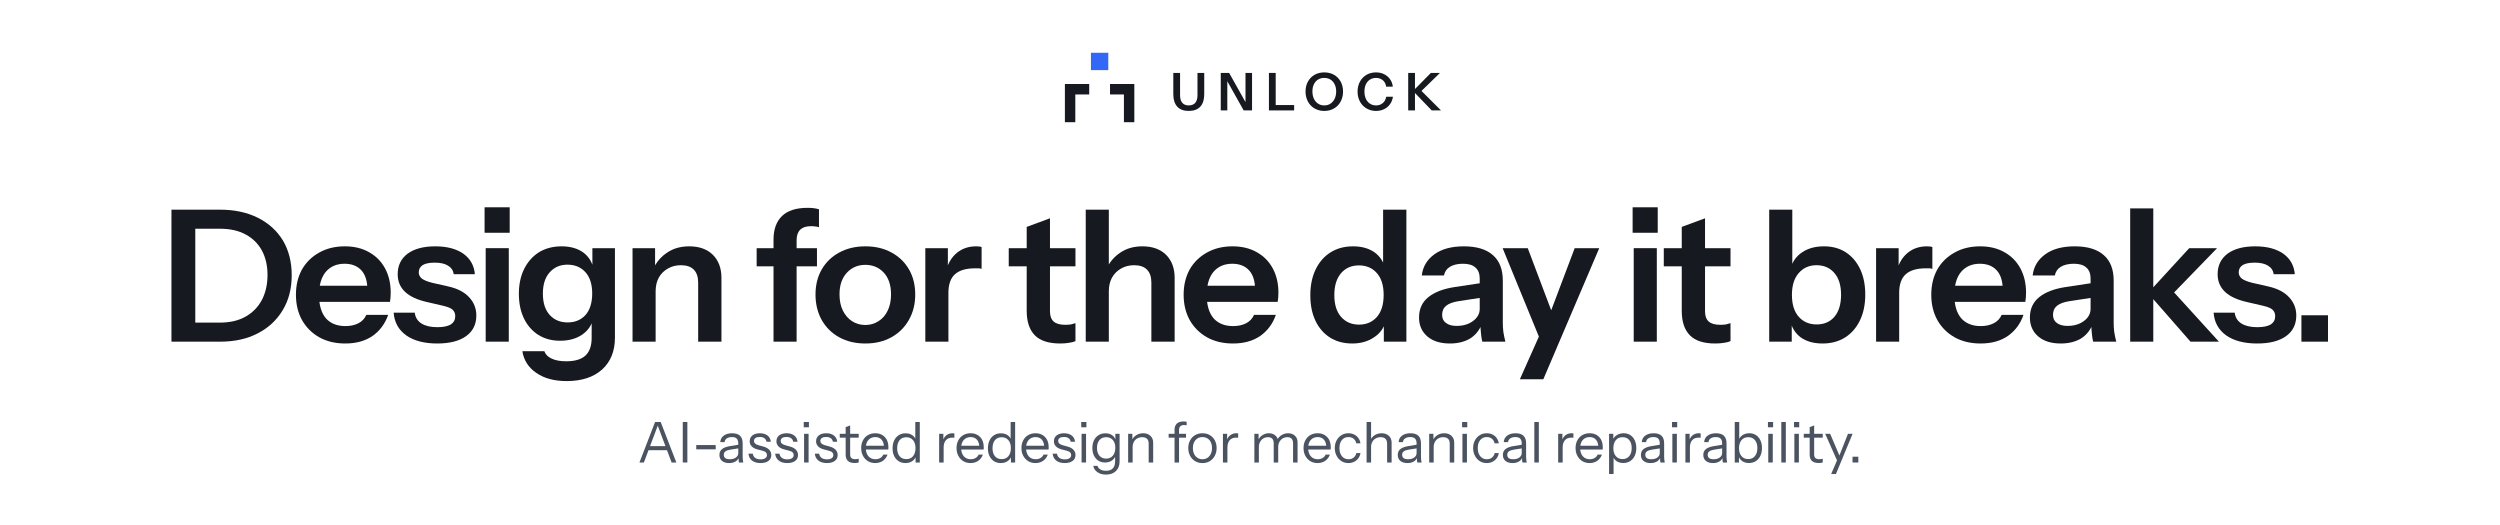
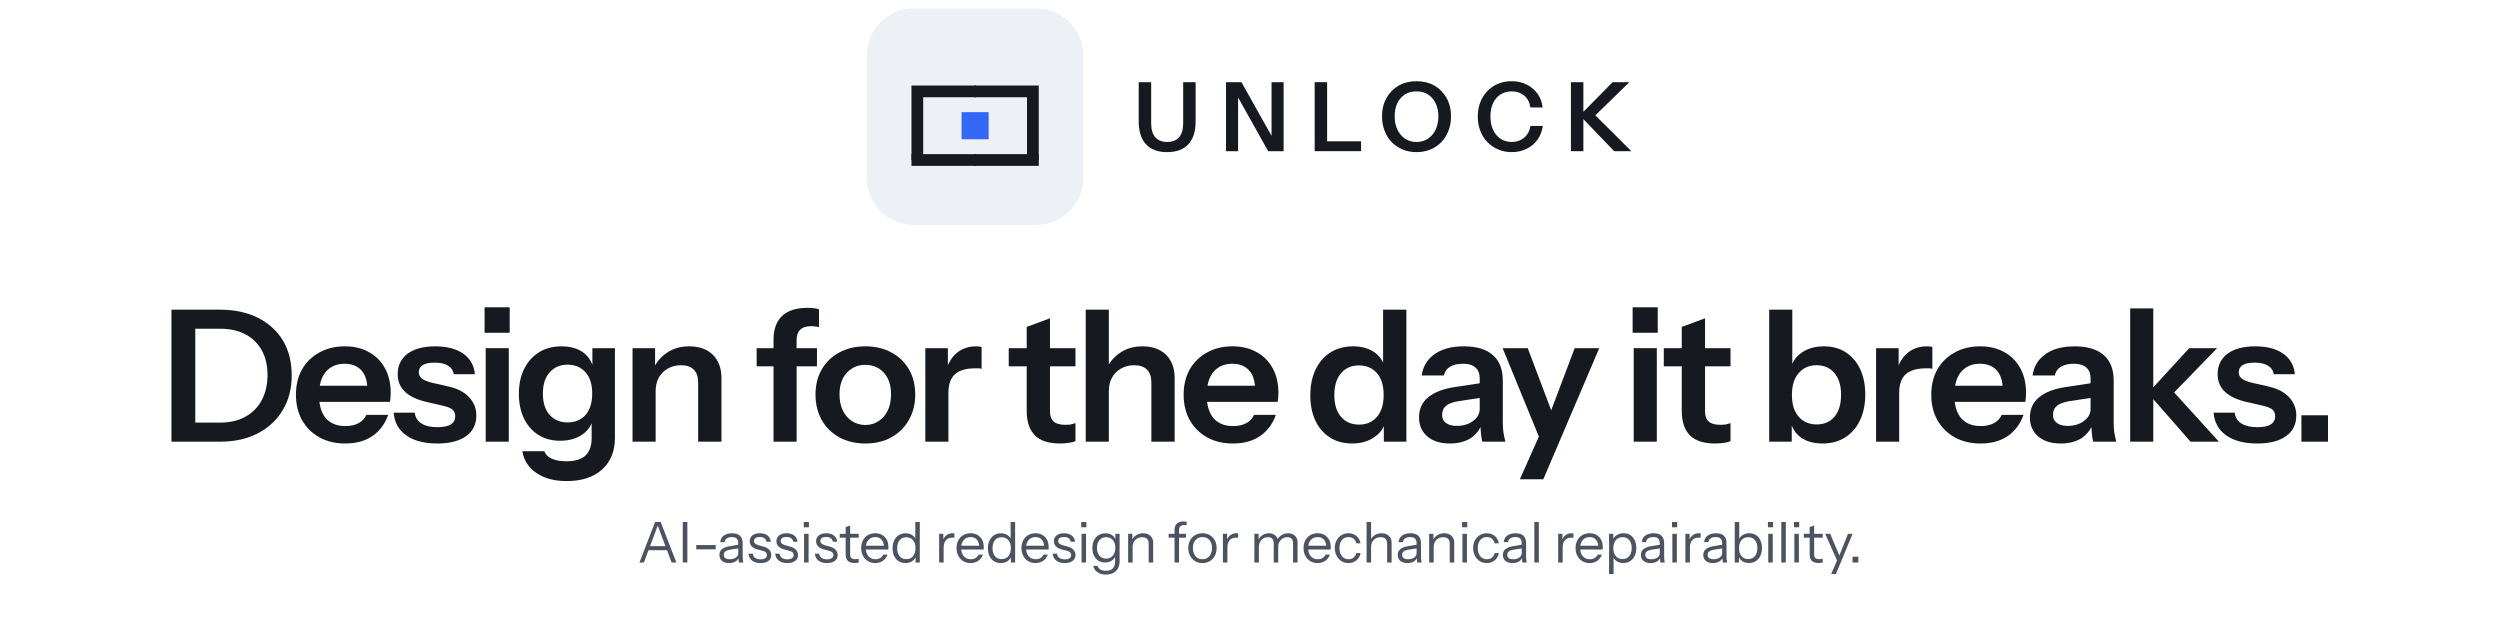
- <svg xmlns="http://www.w3.org/2000/svg" viewBox="0 0 1200 252" width="1200" height="252" role="img" aria-labelledby="t d">
+ <svg xmlns="http://www.w3.org/2000/svg" viewBox="0 0 1200 300" width="1200" height="300" role="img" aria-labelledby="t d">
  <defs>
+     <style>
+ @keyframes unlatch-top{0%,6%{stroke-dashoffset:0}24%,76%{stroke-dashoffset:14}94%,100%{stroke-dashoffset:0}}
+ @keyframes unlatch-bottom{0%,6%{stroke-dashoffset:0}22%,78%{stroke-dashoffset:100}94%,100%{stroke-dashoffset:0}}
+ @keyframes float-up{0%,20%{transform:translateY(0)}48%{transform:translateY(-46px)}54%,60%{transform:translateY(-44px)}86%,100%{transform:translateY(0)}}
+ .arm,.base{stroke-dasharray:100 100}
+ .arm{animation:unlatch-top 4.6s cubic-bezier(.65,0,.35,1) infinite}
+ .base{animation:unlatch-bottom 4.6s cubic-bezier(.65,0,.35,1) infinite}
+ .sq{transform-origin:60px 65px;animation:float-up 4.6s cubic-bezier(.55,0,.25,1) infinite}
+ @media (prefers-reduced-motion:reduce){
+ .arm,.base,.sq{animation:none}
+ .arm{stroke-dashoffset:14}
+ .base{stroke-dashoffset:100}
+ .sq{transform:translateY(-44px)}
+ }
+ </style>
    <path id="g0" d="M351 -10Q205 -10 130 73Q55 156 55 311V720H185V292Q185 193 229 144Q273 96 352 96Q431 96 475 144Q519 193 519 291V720H649V310Q649 156 574 73Q498 -10 351 -10Z" />
    <path id="g1" d="M62 0V720H223L574 94L537 85V720H663V0H502L151 626L188 635V0Z" />
    <path id="g2" d="M62 0V720H192V0ZM124 0V103H546V0Z" />
    <path id="g3" d="M397 -10Q319 -10 253 17Q187 44 138 94Q90 144 64 212Q37 281 37 363Q37 472 83 554Q129 637 210 684Q292 730 396 730Q502 730 584 684Q665 637 711 554Q757 471 757 362Q757 280 730 212Q704 144 656 94Q607 44 541 17Q475 -10 397 -10ZM396 96Q464 96 516 130Q567 164 596 224Q625 285 625 364Q625 442 596 500Q568 559 516 592Q465 624 396 624Q328 624 276 592Q225 559 197 501Q169 443 169 364Q169 284 198 224Q226 164 278 130Q329 96 396 96Z" />
    <path id="g4" d="M391 -10Q314 -10 250 18Q185 45 137 95Q89 145 63 213Q37 281 37 362Q37 443 63 510Q89 577 136 626Q184 676 248 703Q313 730 391 730Q477 730 546 696Q615 662 660 600Q704 539 714 456H586Q574 537 521 580Q468 624 392 624Q325 624 275 592Q225 560 197 502Q169 443 169 363Q169 281 197 222Q225 162 276 129Q327 96 393 96Q467 96 520 140Q573 183 587 263H716Q704 181 660 119Q615 57 546 24Q477 -10 391 -10Z" />
    <path id="g5" d="M62 0V720H192V0ZM156 374 497 720H672L317 374ZM513 0 154 374H317L692 0Z" />
    <path id="g6" d="M141 0V104H327Q409 104 467 137Q525 170 556 229Q586 288 586 364Q586 439 556 496Q525 553 468 584Q410 616 327 616H143V720H327Q445 720 533 676Q621 632 670 552Q718 471 718 362Q718 253 669 172Q620 90 532 45Q445 0 328 0ZM62 0V720H192V0Z" />
    <path id="g7" d="M296 -10Q215 -10 154 24Q94 58 60 118Q27 178 27 256Q27 334 60 394Q94 453 154 486Q214 520 294 520Q370 520 426 488Q482 457 513 400Q544 343 544 267Q544 253 543 241Q542 229 540 217H105V305H443L417 281Q417 353 384 389Q351 425 292 425Q228 425 190 381Q153 337 153 254Q153 172 190 128Q228 85 297 85Q337 85 367 100Q397 115 411 146H530Q505 74 446 32Q386 -10 296 -10Z" />
    <path id="g8" d="M262 -10Q156 -10 93 34Q30 79 24 158H139Q144 119 176 99Q208 79 262 79Q311 79 336 94Q360 110 360 139Q360 160 346 174Q332 187 293 196L211 215Q127 233 86 272Q46 310 46 368Q46 439 100 480Q155 520 251 520Q346 520 404 480Q461 439 467 368H352Q347 399 320 415Q294 431 248 431Q205 431 183 418Q161 404 161 378Q161 358 178 344Q195 331 235 321L323 301Q398 284 436 242Q475 200 475 143Q475 70 419 30Q363 -10 262 -10Z" />
    <path id="g9" d="M67 0V510H193V0ZM61 594V733H198V594Z" />
    <path id="g10" d="M291 -215Q190 -215 126 -171Q61 -127 49 -52H169Q178 -78 208 -92Q239 -107 288 -107Q359 -107 393 -76Q427 -44 427 20V130L436 128Q424 72 375 38Q326 5 255 5Q187 5 136 37Q86 69 58 126Q30 184 30 261Q30 339 59 397Q88 455 140 488Q193 520 263 520Q335 520 382 486Q428 451 439 390L431 389V510H554V21Q554 -88 484 -152Q413 -215 291 -215ZM296 105Q357 105 394 146Q430 188 430 263Q430 338 393 379Q356 420 295 420Q235 420 198 378Q161 337 161 262Q161 187 198 146Q235 105 296 105Z" />
    <path id="g11" d="M67 0V510H190V390H193V0ZM425 0V322Q425 369 401 393Q377 417 331 417Q291 417 260 399Q228 381 210 349Q193 317 193 275L180 397Q206 453 256 486Q306 520 376 520Q459 520 506 473Q552 426 552 348V0Z" />
    <path id="g12" d="" />
    <path id="g13" d="M107 0V557Q107 641 154 686Q200 730 293 730Q314 730 328 728Q342 726 355 722V624Q348 627 337 628Q326 630 312 630Q272 630 252 610Q233 591 233 554V0ZM15 411V510H344V411Z" />
    <path id="g14" d="M299 -10Q218 -10 156 24Q95 58 61 118Q27 179 27 257Q27 335 61 394Q95 453 156 486Q218 520 299 520Q381 520 442 486Q503 453 537 394Q571 335 571 257Q571 179 536 118Q502 58 441 24Q380 -10 299 -10ZM299 91Q339 91 371 112Q403 132 421 170Q439 207 439 258Q439 333 400 376Q360 419 299 419Q238 419 198 376Q158 333 158 258Q158 207 176 170Q195 132 226 112Q258 91 299 91Z" />
    <path id="g15" d="M67 0V510H190V387H193V0ZM193 266 180 387Q198 452 241 486Q284 520 344 520Q365 520 374 516V397Q369 399 360 400Q351 400 338 400Q265 400 229 368Q193 336 193 266Z" />
    <path id="g16" d="M296 -10Q202 -10 158 34Q113 79 113 168V626L240 673V165Q240 128 260 110Q280 92 323 92Q340 92 354 94Q367 97 379 101V3Q367 -3 345 -6Q323 -10 296 -10ZM15 411V510H379V411Z" />
    <path id="g17" d="M67 0V720H193V0ZM425 0V322Q425 369 401 393Q377 417 331 417Q291 417 260 399Q228 381 210 349Q193 317 193 275L180 397Q206 453 256 486Q306 520 376 520Q459 520 506 473Q552 426 552 348V0Z" />
    <path id="g18" d="M431 0V115L441 113Q428 57 378 24Q328 -10 259 -10Q189 -10 138 22Q86 55 58 114Q30 173 30 253Q30 334 59 394Q88 454 140 487Q193 520 263 520Q335 520 382 486Q429 451 440 390L427 389V720H554V0ZM296 93Q357 93 394 136Q430 178 430 255Q430 332 393 374Q356 416 295 416Q235 416 198 374Q161 331 161 254Q161 177 198 135Q235 93 296 93Z" />
    <path id="g19" d="M385 0Q380 20 378 44Q375 68 375 102H371V344Q371 384 348 404Q326 425 280 425Q235 425 208 408Q182 392 176 361H55Q63 432 123 476Q183 520 284 520Q389 520 443 472Q497 425 497 333V102Q497 78 500 53Q504 28 511 0ZM208 -10Q131 -10 86 28Q40 67 40 132Q40 202 91 243Q142 284 235 298L394 322V242L256 221Q211 214 188 196Q166 178 166 146Q166 117 187 102Q208 86 245 86Q299 86 335 113Q371 140 371 179L385 102Q365 47 320 18Q274 -10 208 -10Z" />
    <path id="g20" d="M99 -205 231 91 254 129 398 510H532L227 -205ZM212 5 5 510H142L315 52Z" />
    <path id="g21" d="M358 -10Q285 -10 238 24Q192 59 181 120L190 121V0H67V720H193V395L184 397Q197 454 246 487Q294 520 366 520Q434 520 484 488Q535 455 563 396Q591 337 591 257Q591 176 562 116Q533 56 481 23Q429 -10 358 -10ZM326 94Q387 94 423 136Q459 179 459 256Q459 333 422 375Q386 417 325 417Q265 417 228 374Q191 332 191 255Q191 178 228 136Q265 94 326 94Z" />
    <path id="g22" d="M67 0V727H193V0ZM396 0 164 265 389 510H541L281 242L288 289L551 0Z" />
    <path id="g23" d="M65 0V144H210V0Z" />
    <path id="g24" d="M36 0 314 720H386L115 0ZM608 0 337 720H414L692 0ZM174 291H550V219H174Z" />
    <path id="g25" d="M86 0V720H168V0Z" />
    <path id="g26" d="M80 234V310H426V234Z" />
    <path id="g27" d="M393 0Q389 17 388 39Q386 61 386 95H381V339Q381 397 354 424Q328 452 269 452Q211 452 176 428Q142 405 138 362H61Q66 436 123 478Q180 520 272 520Q367 520 413 475Q459 430 459 340V95Q459 73 462 50Q465 26 470 0ZM218 -10Q139 -10 92 28Q46 67 46 134Q46 201 92 238Q138 275 226 290L404 320V254L238 228Q182 219 153 198Q124 177 124 137Q124 98 150 78Q177 58 229 58Q296 58 338 88Q381 119 381 168L394 97Q378 46 332 18Q285 -10 218 -10Z" />
    <path id="g28" d="M253 -10Q159 -10 103 34Q47 77 39 157H116Q123 108 159 82Q195 56 255 56Q308 56 338 76Q368 96 368 133Q368 159 351 178Q334 198 283 211L201 232Q131 250 96 288Q61 325 61 377Q61 443 110 482Q159 520 243 520Q326 520 378 480Q430 440 437 369H360Q353 410 322 432Q291 454 240 454Q191 454 164 436Q137 417 137 383Q137 357 156 338Q176 319 222 306L302 284Q373 265 409 226Q445 187 445 132Q445 65 394 28Q343 -10 253 -10Z" />
    <path id="g29" d="M80 0V510H160V0ZM74 626V720H166V626Z" />
    <path id="g30" d="M284 -9Q199 -9 160 30Q122 68 122 141V629L202 659V142Q202 99 224 79Q246 59 296 59Q316 59 330 62Q345 64 354 68V0Q344 -4 326 -6Q307 -9 284 -9ZM17 442V510H354V442Z" />
    <path id="g31" d="M289 -10Q216 -10 160 24Q104 59 72 119Q40 179 40 257Q40 335 72 394Q103 454 160 487Q217 520 291 520Q362 520 414 489Q467 458 496 402Q524 346 524 270Q524 260 524 251Q523 242 521 231H100V298H472L446 261Q446 353 406 402Q365 452 291 452Q215 452 168 400Q122 347 122 258Q122 167 168 112Q215 58 293 58Q342 58 379 80Q416 101 433 141H509Q484 71 426 30Q367 -10 289 -10Z" />
    <path id="g32" d="M451 0V119L461 116Q442 58 392 24Q341 -10 271 -10Q202 -10 150 23Q99 56 70 115Q42 174 42 253Q42 333 71 393Q100 453 152 486Q204 519 274 519Q346 519 395 484Q444 449 462 385L446 383V720H526V0ZM286 60Q363 60 406 112Q450 165 450 256Q450 345 406 397Q362 449 286 449Q210 449 167 397Q124 345 124 253Q124 163 167 112Q210 60 286 60Z" />
    <path id="g33" d="" />
    <path id="g34" d="M80 0V510H155V380H160V0ZM160 266 147 387Q165 452 211 486Q257 520 317 520Q342 520 351 516V439Q346 441 337 442Q328 442 315 442Q239 442 200 396Q160 351 160 266Z" />
    <path id="g35" d="M283 -215Q192 -215 132 -172Q71 -130 58 -60H134Q145 -100 184 -124Q222 -147 288 -147Q366 -147 406 -104Q446 -62 446 20V129L456 127Q439 69 388 34Q337 0 267 0Q200 0 149 32Q98 65 70 123Q42 181 42 258Q42 336 71 395Q100 454 152 486Q205 519 275 519Q347 519 396 484Q444 449 460 384L451 383V510H526V20Q526 -89 461 -152Q396 -215 283 -215ZM287 69Q362 69 406 121Q450 173 450 262Q450 349 406 400Q362 450 287 450Q211 450 168 399Q124 348 124 259Q124 172 168 120Q212 69 287 69Z" />
    <path id="g36" d="M80 0V510H155V390H160V0ZM445 0V334Q445 392 416 421Q387 450 330 450Q280 450 242 428Q203 406 182 367Q160 328 160 276L147 397Q173 454 226 487Q280 520 348 520Q428 520 476 474Q525 429 525 355V0Z" />
    <path id="g37" d="M122 0V582Q122 652 162 691Q203 730 286 730Q306 730 318 728Q329 726 337 723V660Q330 662 318 664Q305 666 291 666Q245 666 224 643Q202 620 202 578V0ZM17 442V510H326V442Z" />
    <path id="g38" d="M292 -10Q217 -10 160 25Q103 60 72 120Q40 181 40 257Q40 334 72 393Q104 452 160 486Q217 520 292 520Q368 520 424 486Q481 452 512 393Q544 334 544 257Q544 181 512 120Q481 60 424 25Q368 -10 292 -10ZM292 58Q344 58 382 84Q420 109 441 154Q462 199 462 258Q462 346 416 399Q369 452 292 452Q216 452 169 399Q122 346 122 258Q122 199 143 154Q164 109 202 84Q241 58 292 58Z" />
    <path id="g39" d="M80 0V510H155V390H160V0ZM424 0V338Q424 396 398 423Q372 450 323 450Q277 450 240 428Q203 406 182 367Q160 328 160 276L147 397Q173 454 225 487Q277 520 338 520Q412 520 458 476Q504 433 504 359V0ZM768 0V338Q768 396 742 423Q716 450 667 450Q621 450 584 428Q547 406 526 367Q504 328 504 276L484 397Q510 454 564 487Q618 520 680 520Q754 520 801 476Q848 433 848 359V0Z" />
    <path id="g40" d="M282 -10Q212 -10 158 24Q103 59 72 120Q40 180 40 257Q40 334 72 393Q103 452 158 486Q212 520 281 520Q338 520 384 498Q429 476 458 436Q488 395 496 341H422Q412 390 376 421Q340 452 283 452Q234 452 198 428Q162 404 142 360Q122 316 122 257Q122 198 142 153Q162 108 198 83Q235 58 284 58Q339 58 376 88Q413 119 423 168H497Q488 115 458 74Q427 34 382 12Q337 -10 282 -10Z" />
    <path id="g41" d="M80 0V720H160V0ZM445 0V334Q445 392 416 421Q387 450 330 450Q280 450 242 428Q203 406 182 367Q160 328 160 276L147 397Q173 454 226 487Q280 520 348 520Q428 520 476 474Q525 429 525 355V0Z" />
    <path id="g42" d="M80 0V720H160V0Z" />
    <path id="g43" d="M332 -9Q260 -9 211 26Q162 61 144 125L160 127V-205H80V510H155V391L144 394Q163 453 216 486Q269 520 339 520Q407 520 458 487Q508 454 536 395Q564 336 564 257Q564 177 535 117Q506 57 454 24Q402 -9 332 -9ZM320 61Q396 61 439 114Q482 166 482 257Q482 347 439 398Q396 450 320 450Q244 450 200 398Q156 345 156 254Q156 165 200 113Q244 61 320 61Z" />
    <path id="g44" d="M332 -9Q260 -9 211 26Q162 61 144 125L155 127V0H80V720H160V391L149 394Q168 453 218 486Q269 520 339 520Q407 520 458 487Q508 454 536 395Q564 336 564 257Q564 177 535 117Q506 57 454 24Q402 -9 332 -9ZM320 61Q396 61 439 114Q482 166 482 257Q482 347 439 398Q396 450 320 450Q244 450 200 398Q156 345 156 254Q156 165 200 113Q244 61 320 61Z" />
    <path id="g45" d="M124 -205 238 60 256 88 423 510H505L209 -205ZM247 -5 18 510H106L303 49Z" />
    <path id="g46" d="M76 0V103H179V0Z" />
  </defs>
-   <path d="M511.15 58.67V40.33h11.67v5.00H516.15v13.33zM544.48 58.67V40.33h-11.67v5.00h6.67v13.33z" fill="#161a20" />
-   <rect x="523.65" y="25.33" width="8.33" height="8.33" fill="#3268f5" />
-   <g fill="#161a20" transform="translate(561.81 53.00) scale(0.025 -0.025)">
+   <g transform="translate(416.05 4.00) scale(0.8667)">
+     <rect width="120" height="120" rx="26" fill="#edf1f6" />
+     <g fill="none" stroke="#161a20" stroke-width="6.5" stroke-linejoin="miter">
+       <path class="arm" pathLength="100" d="M28 84V46H60.5" />
+       <path class="arm" pathLength="100" d="M92 84V46H59.5" />
+       <path class="base" pathLength="100" d="M24.75 84H60.5" />
+       <path class="base" pathLength="100" d="M95.25 84H59.5" />
+     </g>
+     <rect class="sq" x="52.5" y="57.5" width="15" height="15" fill="#3268f5" />
+   </g>
+   <g fill="#161a20" transform="translate(544.05 72.56) scale(0.046 -0.046)">
    <use href="#g0" x="0" y="0" />
    <use href="#g1" x="904" y="0" />
    <use href="#g2" x="1829" y="0" />
    <use href="#g3" x="2557" y="0" />
    <use href="#g4" x="3556" y="0" />
    <use href="#g5" x="4503" y="0" />
  </g>
-   <g fill="#161a20" transform="translate(76.84 164.00) scale(0.088 -0.088)">
+   <g fill="#161a20" transform="translate(76.84 212.00) scale(0.088 -0.088)">
    <use href="#g6" x="0" y="0" />
    <use href="#g7" x="714" y="0" />
    <use href="#g8" x="1250" y="0" />
    <use href="#g9" x="1709" y="0" />
    <use href="#g10" x="1927" y="0" />
    <use href="#g11" x="2510" y="0" />
    <use href="#g12" x="3084" y="0" />
    <use href="#g13" x="3239" y="0" />
    <use href="#g14" x="3548" y="0" />
    <use href="#g15" x="4107" y="0" />
    <use href="#g12" x="4459" y="0" />
    <use href="#g16" x="4614" y="0" />
    <use href="#g17" x="4982" y="0" />
    <use href="#g7" x="5556" y="0" />
    <use href="#g12" x="6089" y="0" />
    <use href="#g18" x="6244" y="0" />
    <use href="#g19" x="6827" y="0" />
    <use href="#g20" x="7318" y="0" />
    <use href="#g12" x="7816" y="0" />
    <use href="#g9" x="7971" y="0" />
    <use href="#g16" x="8187" y="0" />
    <use href="#g12" x="8555" y="0" />
    <use href="#g21" x="8710" y="0" />
    <use href="#g15" x="9293" y="0" />
    <use href="#g7" x="9634" y="0" />
    <use href="#g19" x="10159" y="0" />
    <use href="#g22" x="10679" y="0" />
    <use href="#g8" x="11177" y="0" />
    <use href="#g23" x="11615" y="0" />
  </g>
-   <g fill="#4b5360" transform="translate(305.96 222.00) scale(0.027 -0.027)">
+   <g fill="#4b5360" transform="translate(305.96 270.00) scale(0.027 -0.027)">
    <use href="#g24" x="0" y="0" />
    <use href="#g25" x="720" y="0" />
    <use href="#g26" x="966" y="0" />
    <use href="#g27" x="1412" y="0" />
    <use href="#g28" x="1935" y="0" />
    <use href="#g28" x="2410" y="0" />
    <use href="#g29" x="2883" y="0" />
    <use href="#g28" x="3115" y="0" />
    <use href="#g30" x="3580" y="0" />
    <use href="#g31" x="3938" y="0" />
    <use href="#g32" x="4494" y="0" />
    <use href="#g33" x="5092" y="0" />
    <use href="#g34" x="5284" y="0" />
    <use href="#g31" x="5633" y="0" />
    <use href="#g32" x="6189" y="0" />
    <use href="#g31" x="6787" y="0" />
    <use href="#g28" x="7343" y="0" />
    <use href="#g29" x="7816" y="0" />
    <use href="#g35" x="8046" y="0" />
    <use href="#g36" x="8644" y="0" />
    <use href="#g33" x="9235" y="0" />
    <use href="#g37" x="9427" y="0" />
    <use href="#g38" x="9753" y="0" />
    <use href="#g34" x="10329" y="0" />
    <use href="#g33" x="10696" y="0" />
    <use href="#g39" x="10888" y="0" />
    <use href="#g31" x="11802" y="0" />
    <use href="#g40" x="12358" y="0" />
    <use href="#g41" x="12883" y="0" />
    <use href="#g27" x="13471" y="0" />
    <use href="#g36" x="13996" y="0" />
    <use href="#g29" x="14587" y="0" />
    <use href="#g40" x="14817" y="0" />
    <use href="#g27" x="15340" y="0" />
    <use href="#g42" x="15865" y="0" />
    <use href="#g33" x="16097" y="0" />
    <use href="#g34" x="16289" y="0" />
    <use href="#g31" x="16638" y="0" />
    <use href="#g43" x="17194" y="0" />
    <use href="#g27" x="17794" y="0" />
    <use href="#g29" x="18319" y="0" />
    <use href="#g34" x="18551" y="0" />
    <use href="#g27" x="18903" y="0" />
    <use href="#g44" x="19428" y="0" />
    <use href="#g29" x="20024" y="0" />
    <use href="#g42" x="20256" y="0" />
    <use href="#g29" x="20488" y="0" />
    <use href="#g30" x="20718" y="0" />
    <use href="#g45" x="21098" y="0" />
    <use href="#g46" x="21526" y="0" />
  </g>
</svg>
